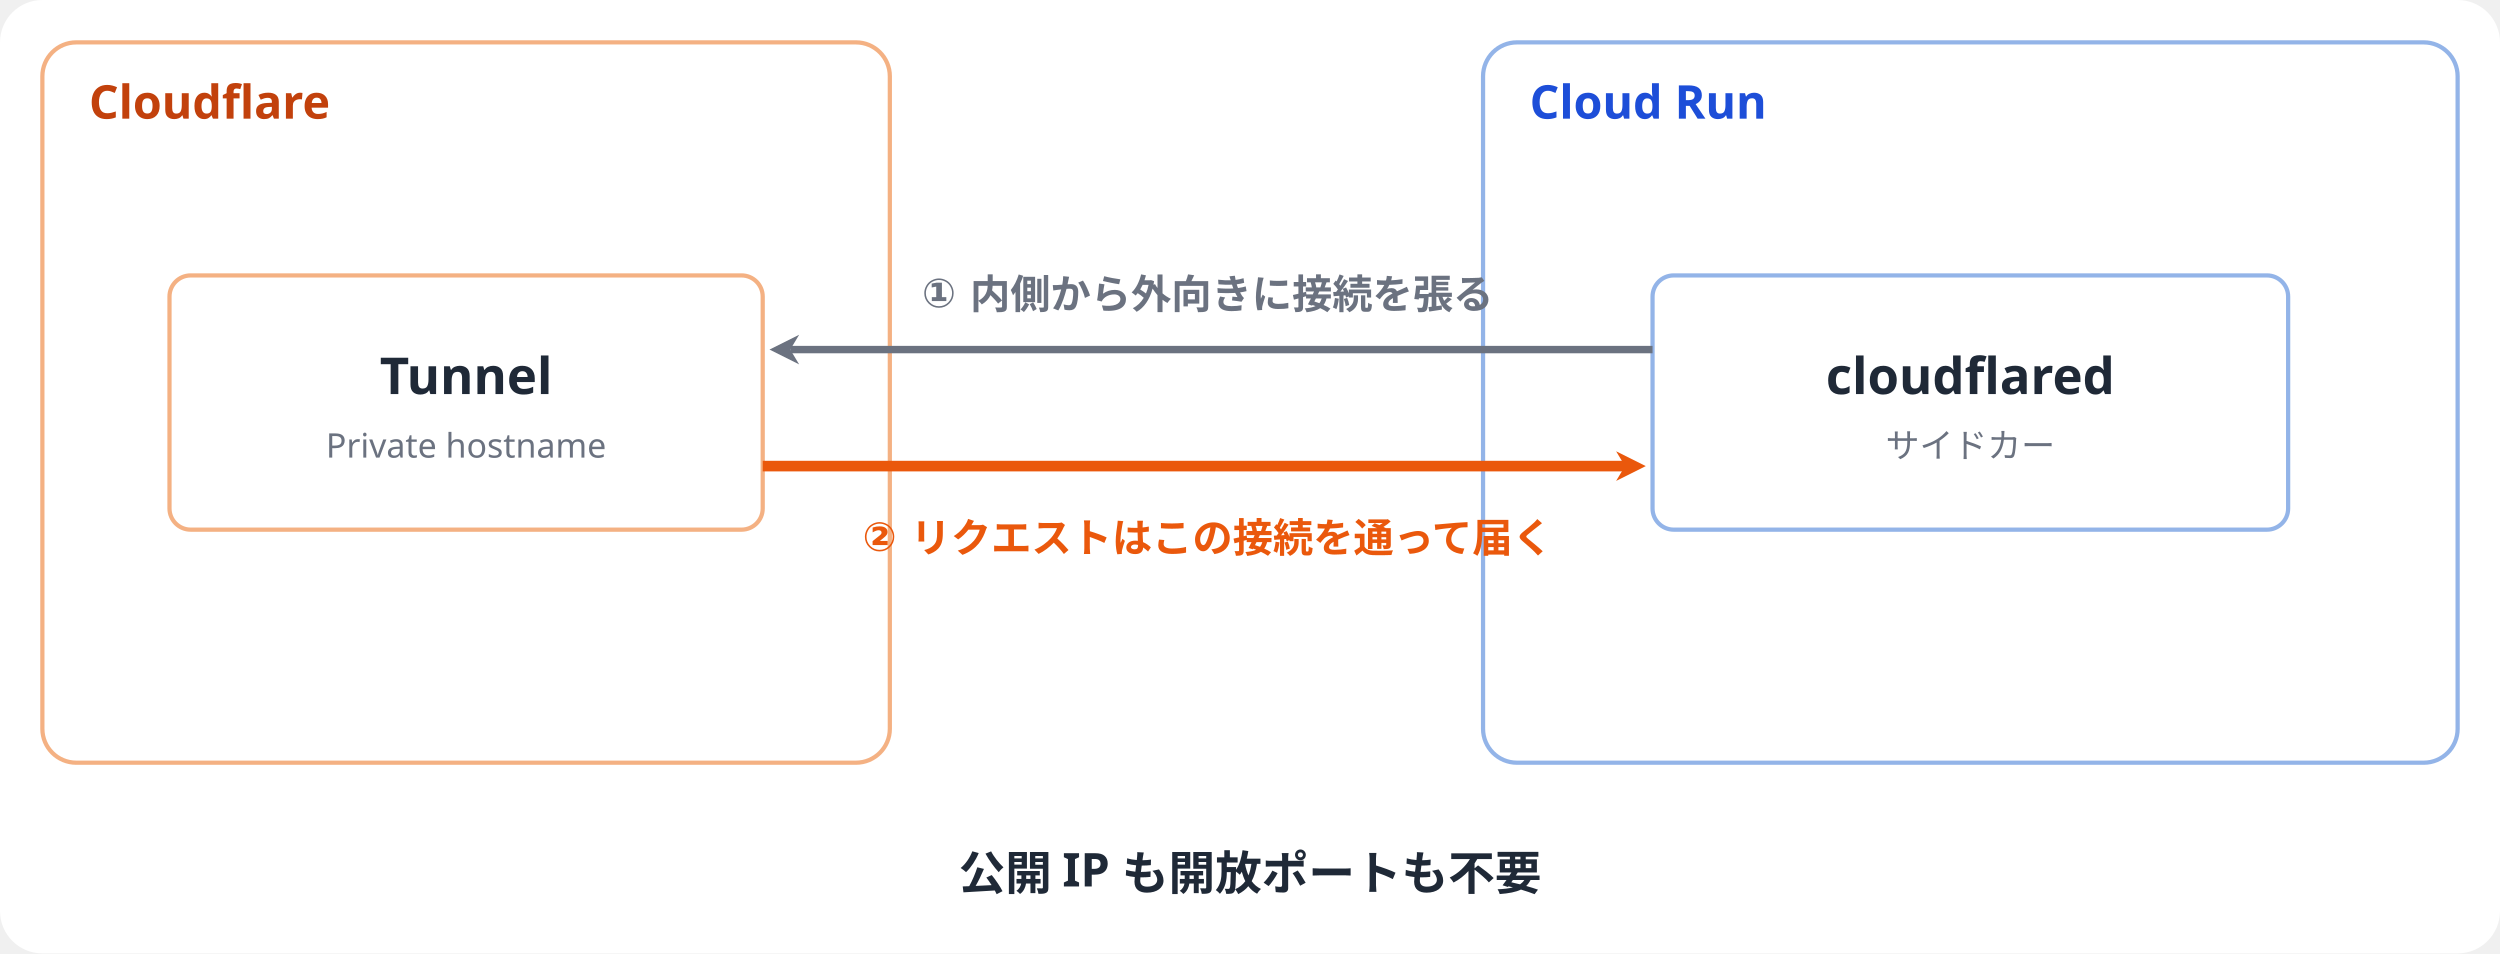
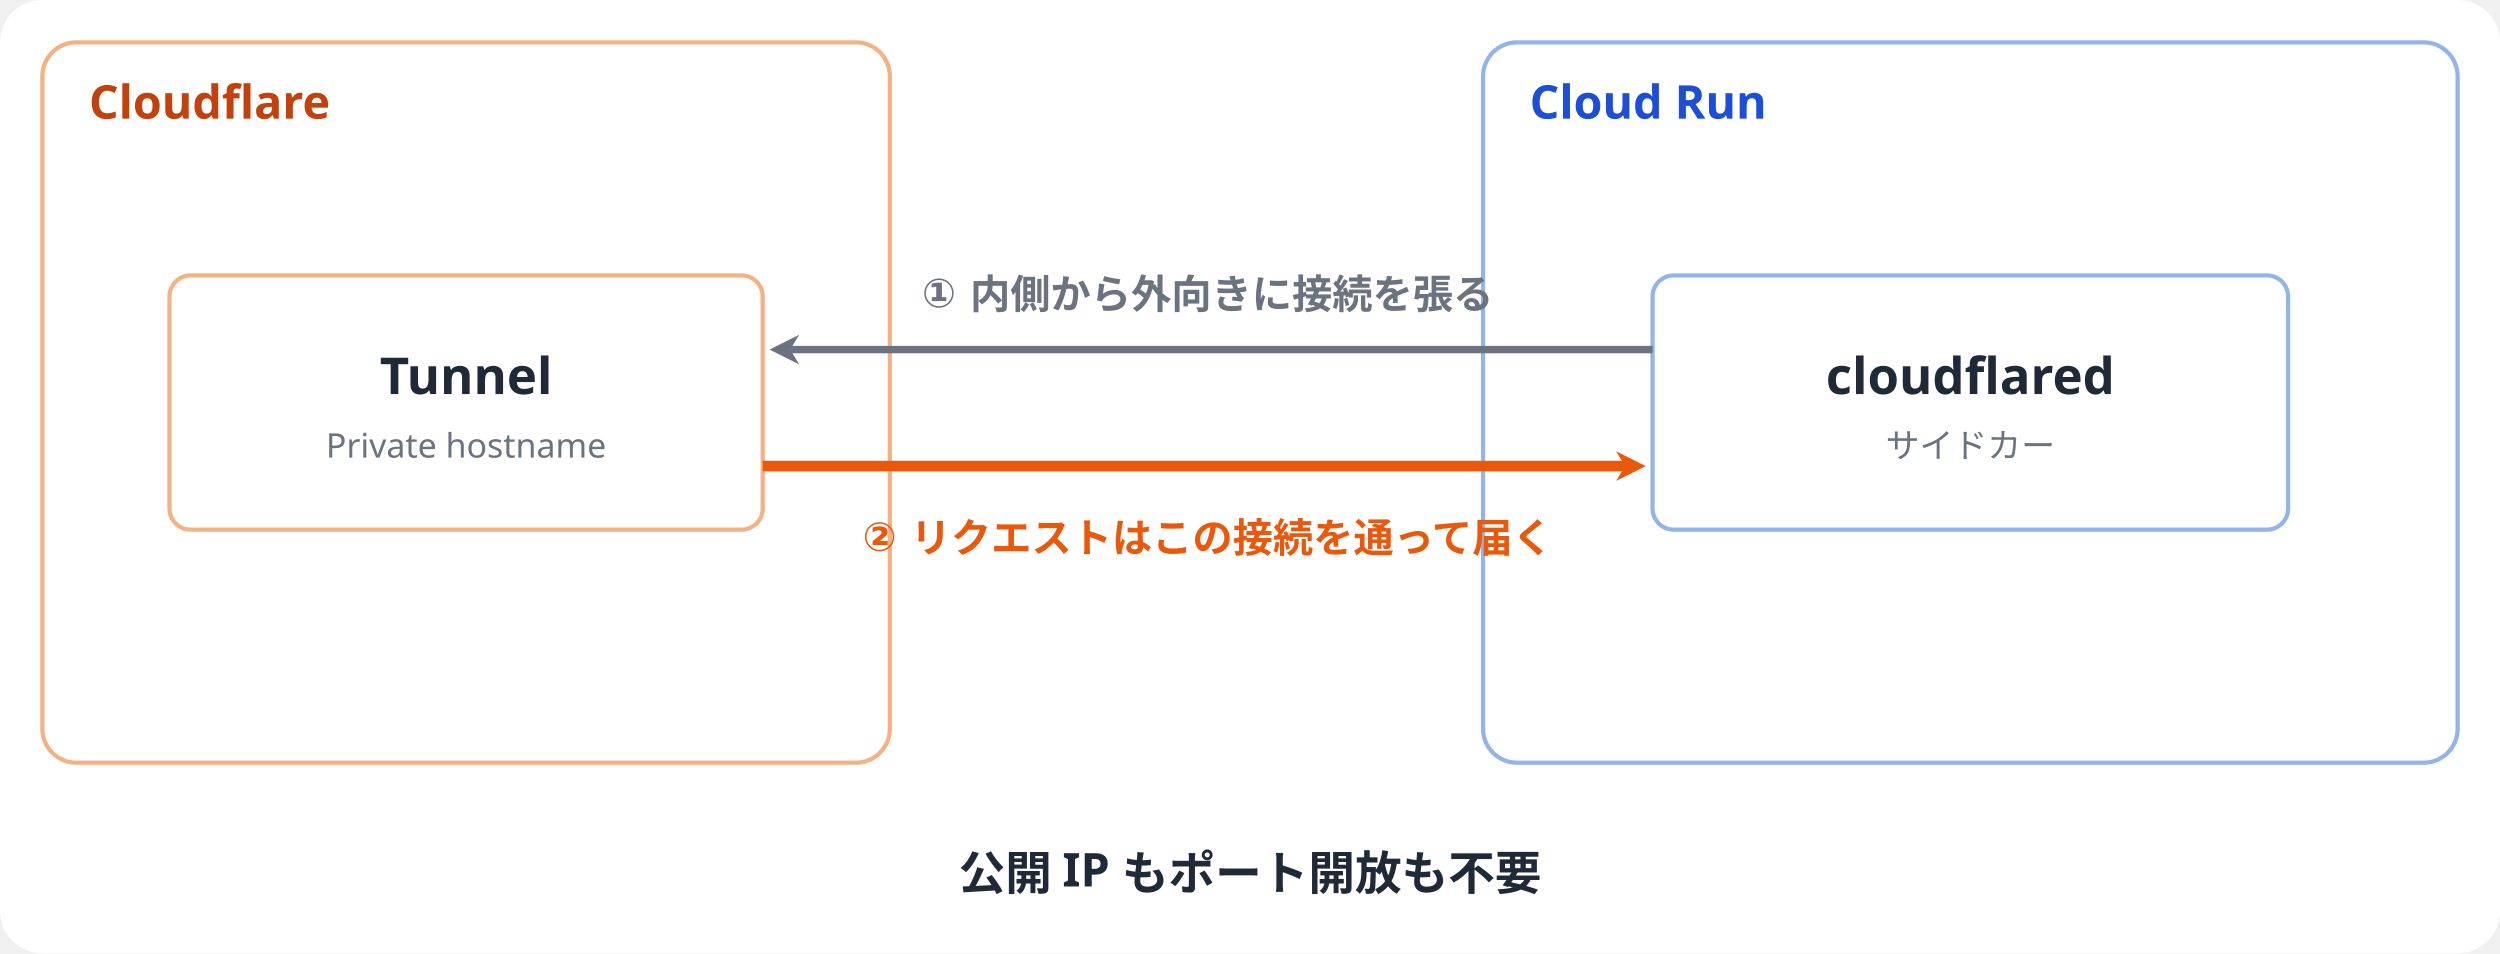
<svg xmlns="http://www.w3.org/2000/svg" width="1180" height="450" viewBox="0 0 1180 450">
  <defs>
    <marker id="a9CA3AF" viewBox="0 0 10 10" refX="3" refY="5" markerWidth="14" markerHeight="14" markerUnits="userSpaceOnUse" orient="auto">
      <path d="M0,0 L10,5 L0,10 L3,5 z" fill="#9CA3AF" />
    </marker>
    <marker id="aEA580C" viewBox="0 0 10 10" refX="3" refY="5" markerWidth="14" markerHeight="14" markerUnits="userSpaceOnUse" orient="auto">
      <path d="M0,0 L10,5 L0,10 L3,5 z" fill="#EA580C" />
    </marker>
    <marker id="aDC2626" viewBox="0 0 10 10" refX="3" refY="5" markerWidth="14" markerHeight="14" markerUnits="userSpaceOnUse" orient="auto">
      <path d="M0,0 L10,5 L0,10 L3,5 z" fill="#DC2626" />
    </marker>
    <marker id="a6B7280" viewBox="0 0 10 10" refX="3" refY="5" markerWidth="14" markerHeight="14" markerUnits="userSpaceOnUse" orient="auto">
      <path d="M0,0 L10,5 L0,10 L3,5 z" fill="#6B7280" />
    </marker>
  </defs>
  <rect width="1180" height="450" rx="20" fill="#FFFFFF" />
  <rect x="20" y="20" width="400" height="340" rx="16" fill="none" stroke="#F4B183" stroke-width="2" />
  <text x="42" y="56" font-family="'BIZ UDPGothic', 'Hiragino Sans', sans-serif" font-size="22" font-weight="700" fill="#C2410C" text-anchor="start">Cloudflare</text>
  <g>
    <rect x="80" y="130" width="280" height="120" rx="10" fill="#FFFFFF" stroke="#F4B183" stroke-width="2" />
    <text x="220.0" y="186.0" font-family="'BIZ UDPGothic', 'Hiragino Sans', sans-serif" font-size="24" font-weight="700" fill="#1F2937" text-anchor="middle">Tunnel</text>
    <text x="220.0" y="216.0" font-family="'BIZ UDPGothic', 'Hiragino Sans', sans-serif" font-size="16" font-weight="400" fill="#6B7280" text-anchor="middle">Private hostname</text>
  </g>
  <rect x="700" y="20" width="460" height="340" rx="16" fill="none" stroke="#93B4E8" stroke-width="2" />
  <text x="722" y="56" font-family="'BIZ UDPGothic', 'Hiragino Sans', sans-serif" font-size="22" font-weight="700" fill="#1D4ED8" text-anchor="start">Cloud Run</text>
  <g>
    <rect x="780" y="130" width="300" height="120" rx="10" fill="#FFFFFF" stroke="#93B4E8" stroke-width="2" />
    <text x="930.0" y="186.0" font-family="'BIZ UDPGothic', 'Hiragino Sans', sans-serif" font-size="24" font-weight="700" fill="#1F2937" text-anchor="middle">cloudflared</text>
    <text x="930.0" y="216.0" font-family="'BIZ UDPGothic', 'Hiragino Sans', sans-serif" font-size="16" font-weight="400" fill="#6B7280" text-anchor="middle">サイドカー</text>
  </g>
  <path d="M780,165 L373,165" fill="none" stroke="#6B7280" stroke-width="3.5" opacity="1" marker-end="url(#a6B7280)" />
  <text x="570" y="145" font-family="'BIZ UDPGothic', 'Hiragino Sans', sans-serif" font-size="19" font-weight="700" fill="#6B7280" text-anchor="middle">① 内側から外向きに接続を張る</text>
  <path d="M360,220 L767,220" fill="none" stroke="#EA580C" stroke-width="5" opacity="1" marker-end="url(#aEA580C)" />
  <text x="570" y="260" font-family="'BIZ UDPGothic', 'Hiragino Sans', sans-serif" font-size="19" font-weight="700" fill="#EA580C" text-anchor="middle">② リクエストはこの接続を通って届く</text>
-   <text x="590.0" y="420" font-family="'BIZ UDPGothic', 'Hiragino Sans', sans-serif" font-size="22" font-weight="700" fill="#1F2937" text-anchor="middle">公開 IP も開放ポートも不要</text>
+   <text x="590.0" y="420" font-family="'BIZ UDPGothic', 'Hiragino Sans', sans-serif" font-size="22" font-weight="700" fill="#1F2937" text-anchor="middle">公開 IP もポート開放も不要</text>
</svg>
